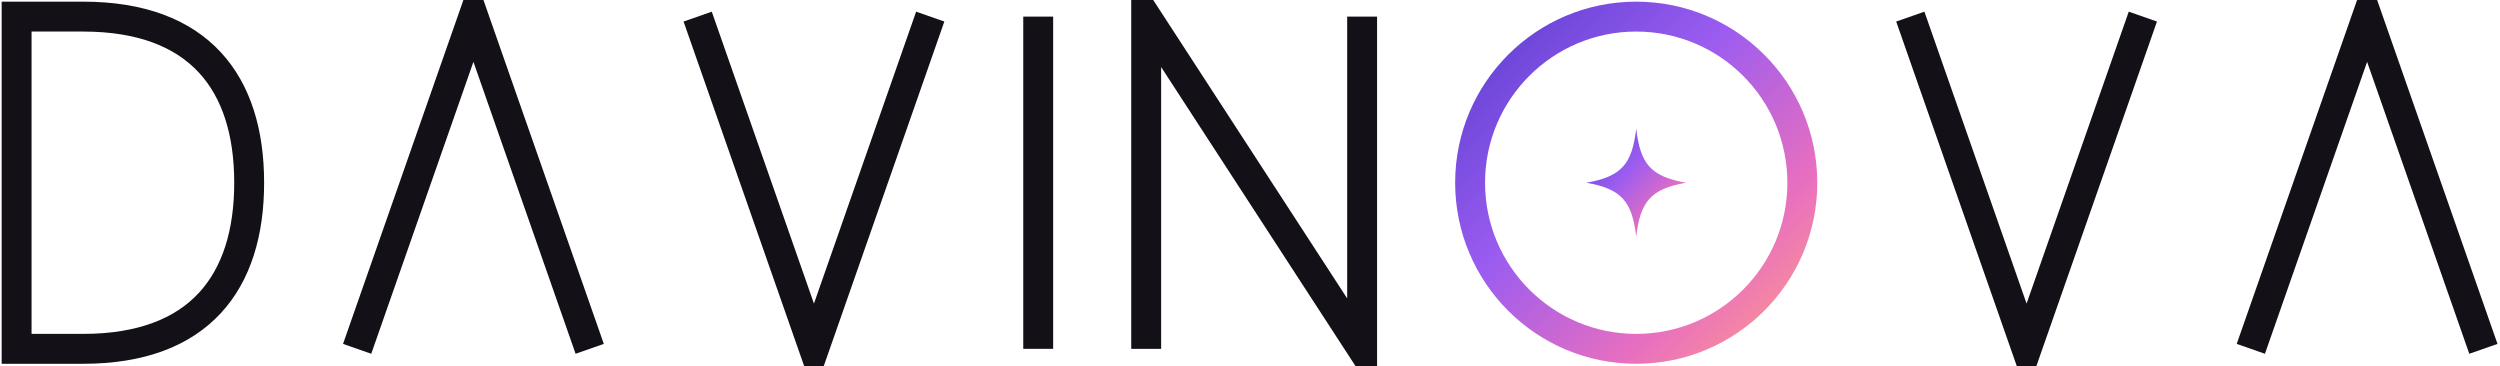
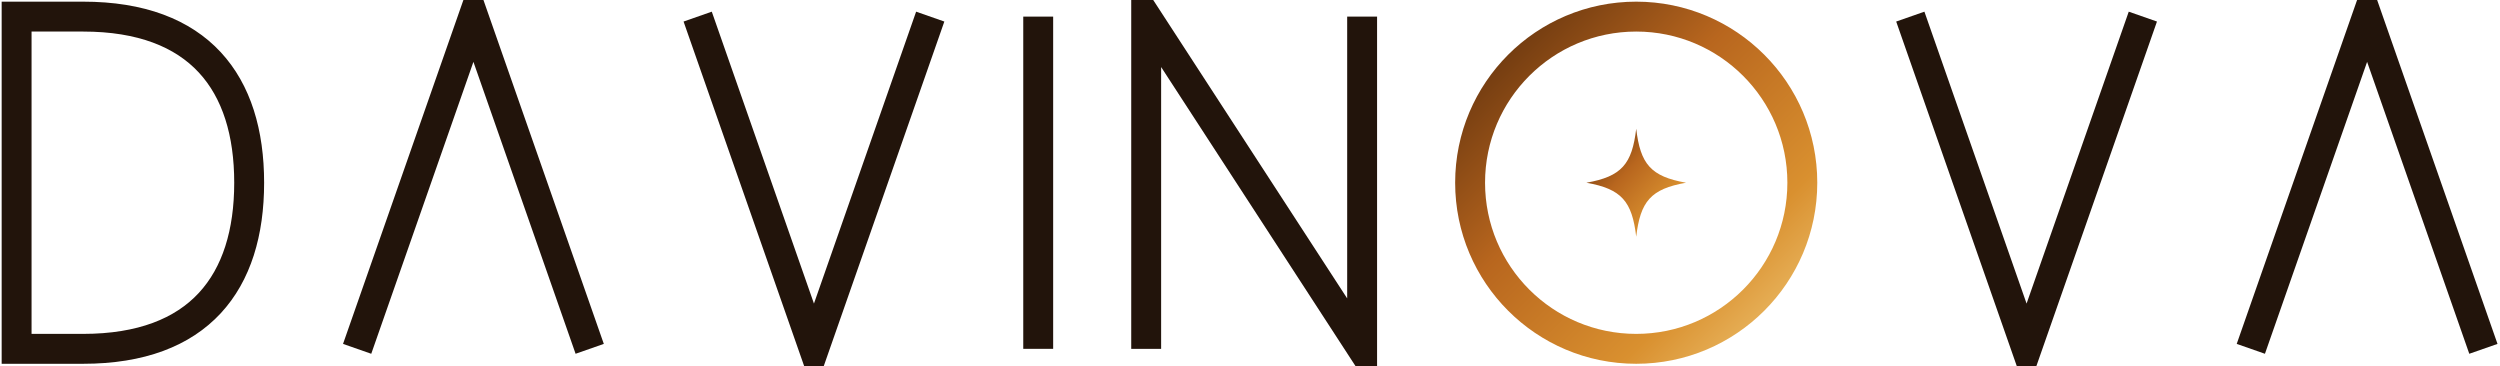
<svg xmlns="http://www.w3.org/2000/svg" viewBox="-2 10 301 44" role="img" aria-label="Davinova">
  <defs>
    <linearGradient id="g" x1="0" y1="0" x2="1" y2="1">
-       <stop offset="0" stop-color="#5b3fd1" />
-       <stop offset=".4" stop-color="#9b5cf0" />
-       <stop offset=".75" stop-color="#e86fc0" />
-       <stop offset="1" stop-color="#ff9a8b" />
+       <stop offset="0" stop-color="#5a2d0c" />
+       <stop offset=".4" stop-color="#b8661e" />
+       <stop offset=".75" stop-color="#d9902f" />
+       <stop offset="1" stop-color="#f0c674" />
    </linearGradient>
  </defs>
-   <path fill="none" stroke-width="3.6" d="M0 12 V52 H8 C22 52 28 44 28 32 C28 20 22 12 8 12 Z" stroke="#141018" />
-   <path fill="none" stroke-width="3.6" d="M41 52 L55 12 L69 52" stroke="#141018" />
-   <path fill="none" stroke-width="3.6" d="M82 12 L96 52 L110 12" stroke="#141018" />
-   <path fill="none" stroke-width="3.6" d="M123 12 V52" stroke="#141018" />
-   <path fill="none" stroke-width="3.6" d="M136 52 V12 L162 52 V12" stroke="#141018" />
+   <path fill="none" stroke-width="3.6" d="M0 12 V52 H8 C22 52 28 44 28 32 C28 20 22 12 8 12 Z" stroke="#22140b" />
+   <path fill="none" stroke-width="3.6" d="M41 52 L55 12 L69 52" stroke="#22140b" />
+   <path fill="none" stroke-width="3.6" d="M82 12 L96 52 L110 12" stroke="#22140b" />
+   <path fill="none" stroke-width="3.6" d="M123 12 V52" stroke="#22140b" />
+   <path fill="none" stroke-width="3.6" d="M136 52 V12 L162 52 V12" stroke="#22140b" />
  <path fill="none" stroke-width="3.6" d="M175 32 A20 20 0 1 1 215 32 A20 20 0 1 1 175 32" stroke="url(#g)" />
  <g transform="translate(178.5 16) scale(0.5)">
    <path d="M33 19 C34 27.5 36.5 30.5 45 32 C36.5 33.5 34 36.5 33 45 C32 36.5 29.5 33.5 21 32 C29.5 30.5 32 27.5 33 19 Z" fill="url(#g)" />
  </g>
-   <path fill="none" stroke-width="3.6" d="M228 12 L242 52 L256 12" stroke="#141018" />
-   <path fill="none" stroke-width="3.6" d="M269 52 L283 12 L297 52" stroke="#141018" />
+   <path fill="none" stroke-width="3.6" d="M228 12 L242 52 L256 12" stroke="#22140b" />
+   <path fill="none" stroke-width="3.6" d="M269 52 L283 12 L297 52" stroke="#22140b" />
</svg>
